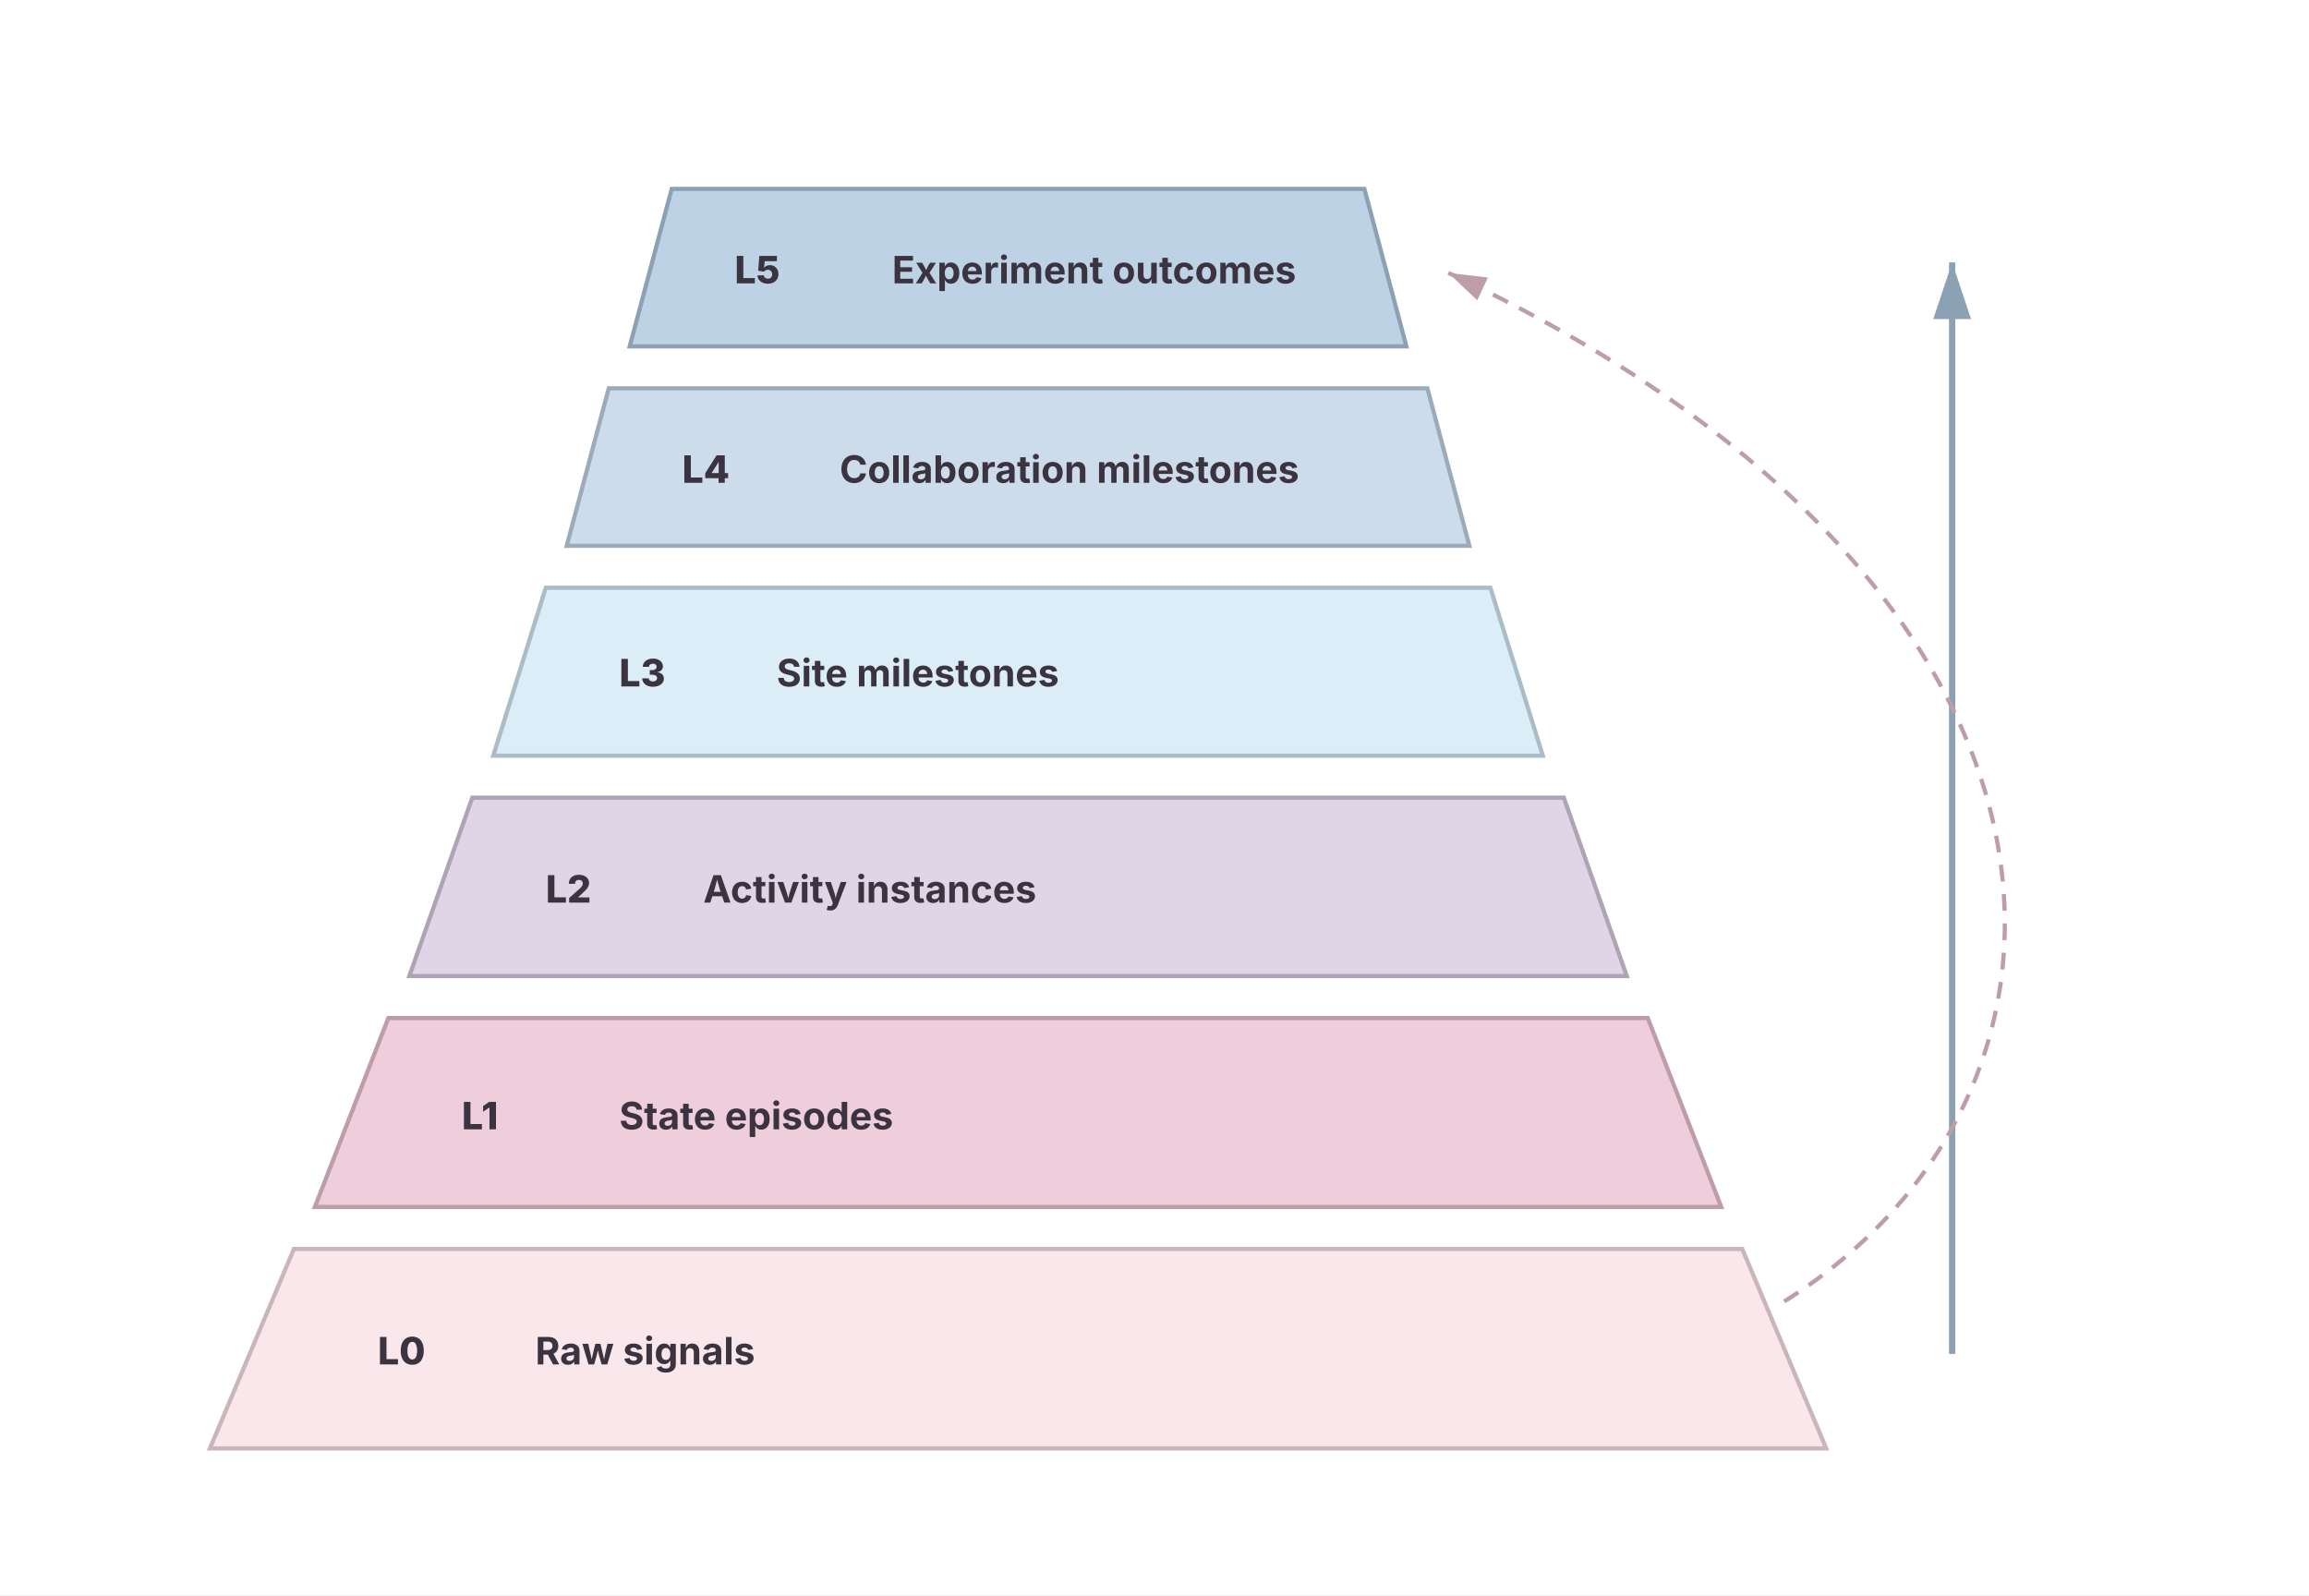
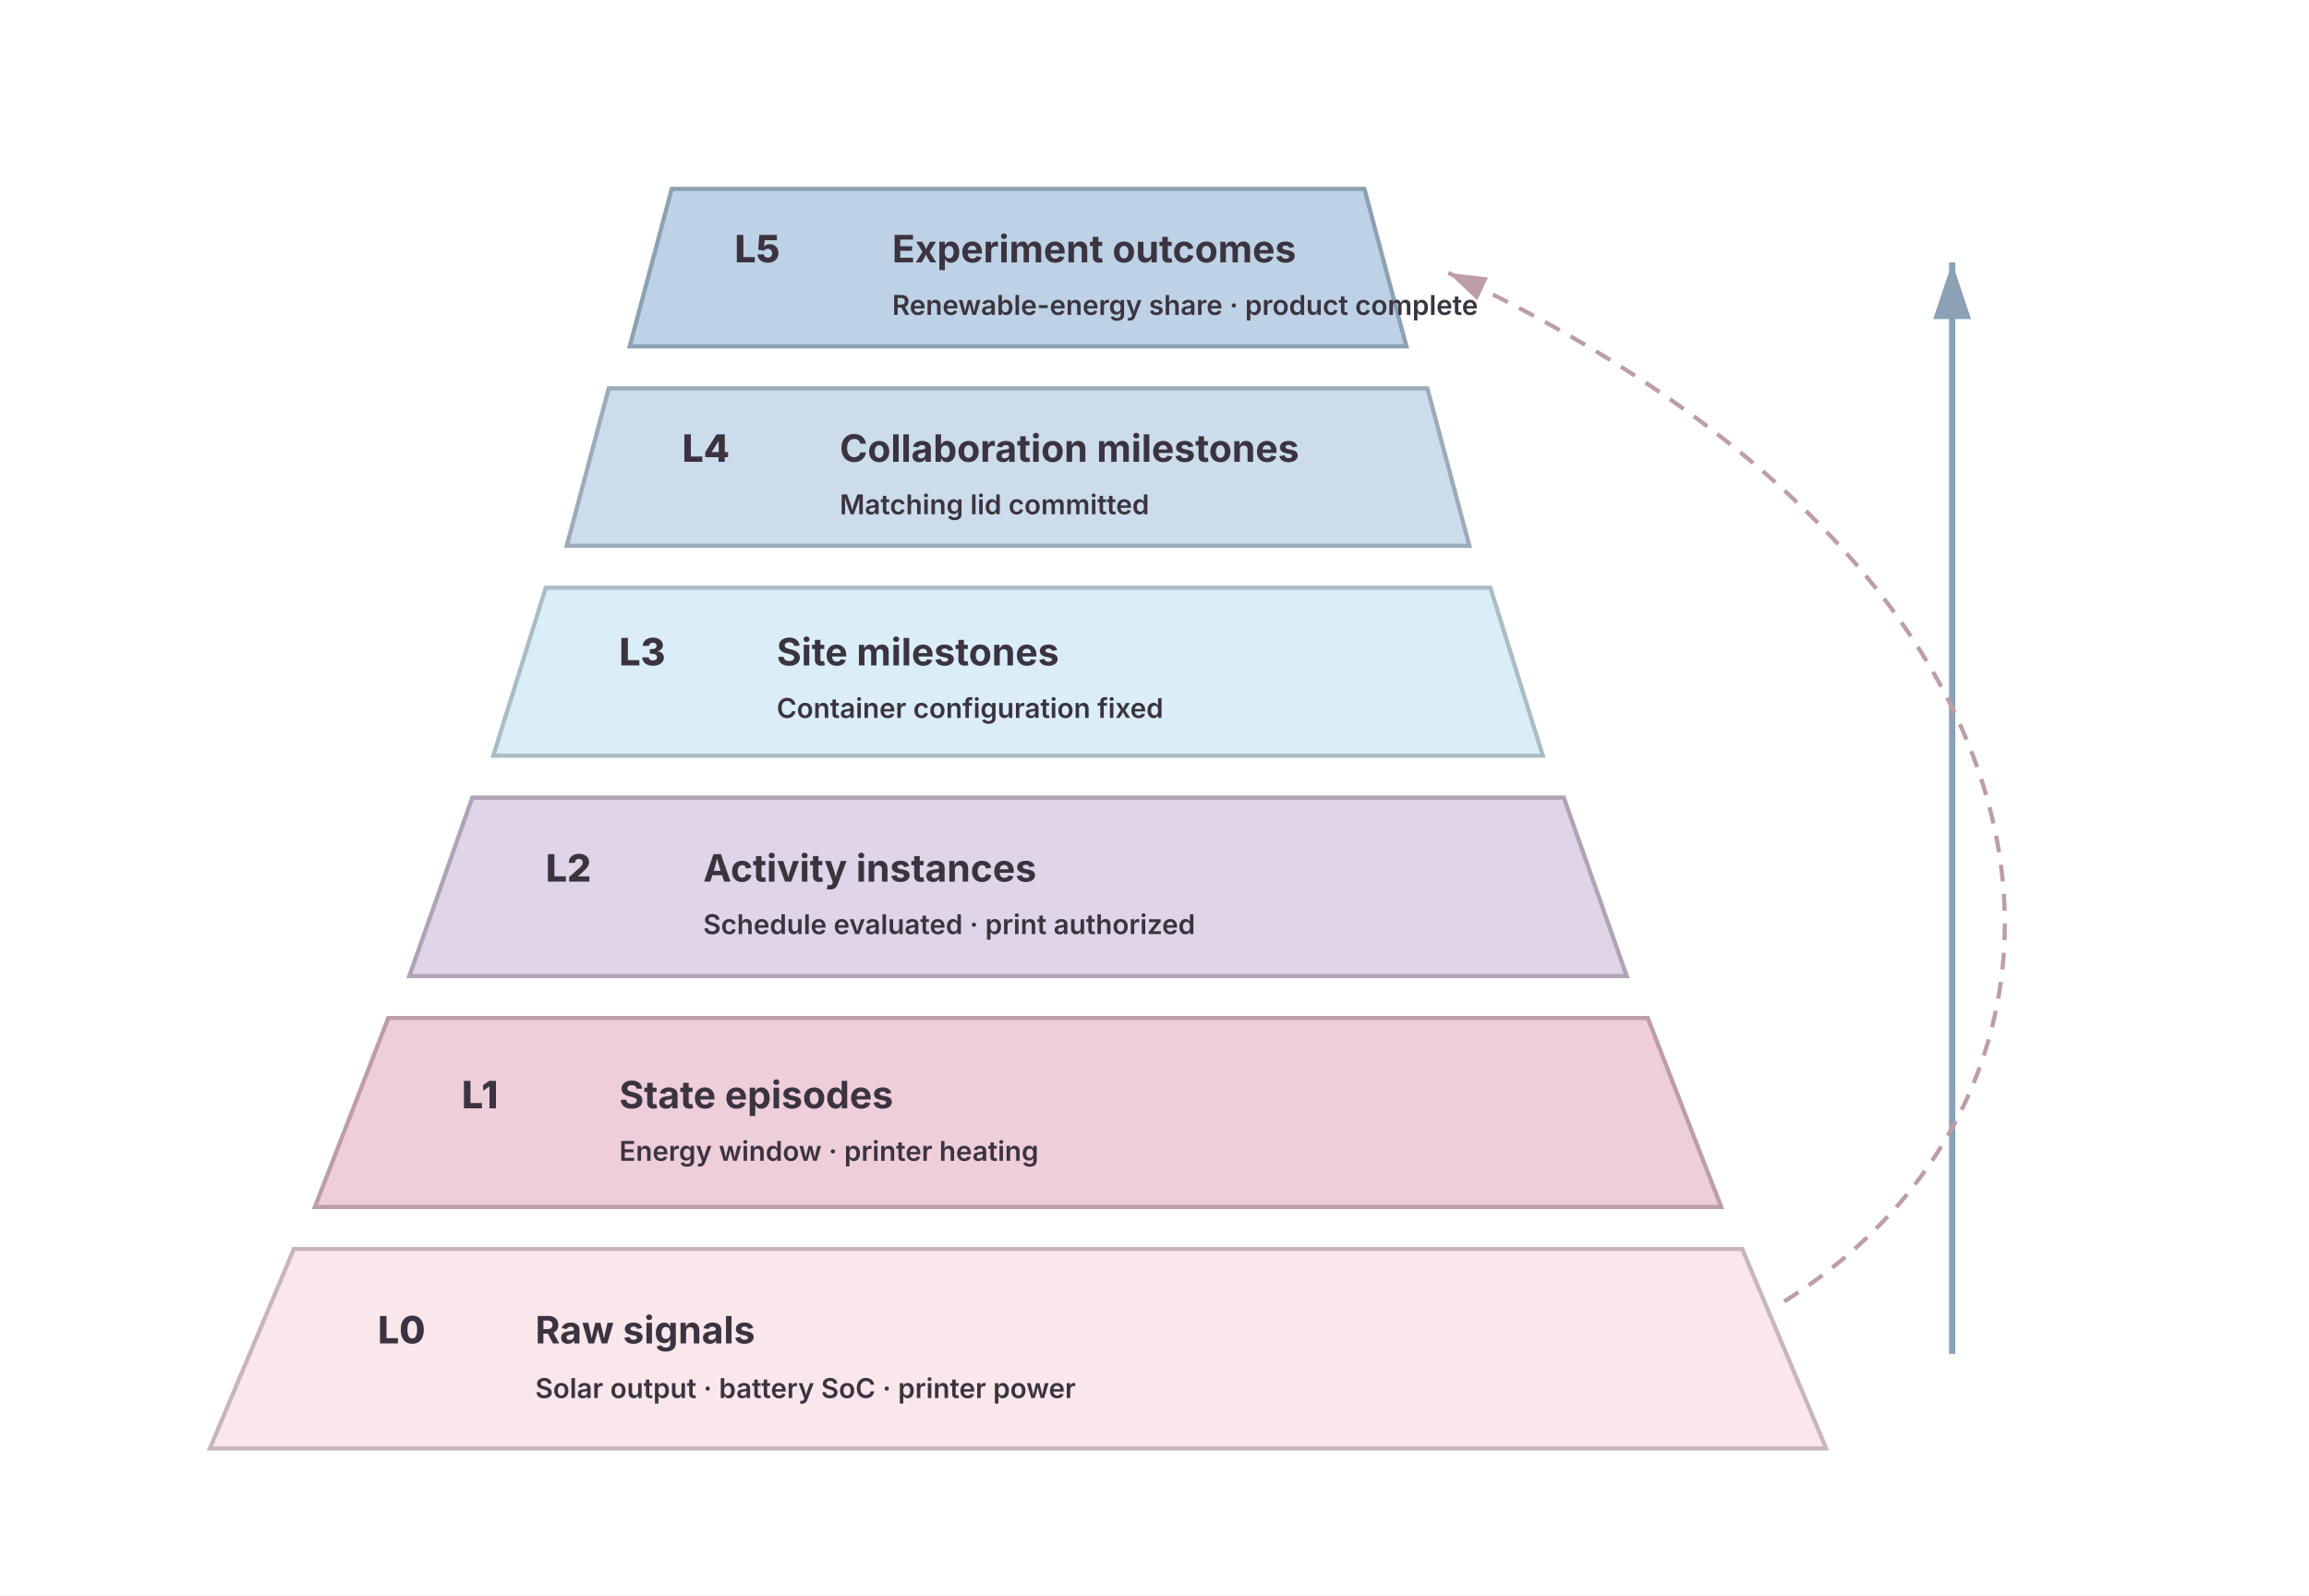
- <svg xmlns="http://www.w3.org/2000/svg" width="1100" height="760" viewBox="0 0 1100 760" role="img" aria-label="Six-level monitoring abstraction from raw signals to experiment outcomes">
+ <svg xmlns="http://www.w3.org/2000/svg" width="1100" height="760" viewBox="0 0 1100 760" role="img" aria-label="Six-level energy-aware monitoring abstraction from raw signals to experiment outcomes">
  <defs>
    <style>
-       text{font-family:Inter,Arial,sans-serif;fill:#3B3440}.level{font-size:18px;font-weight:800}.name{font-size:18px;font-weight:700}.flow{fill:none;stroke:#8CA1B3;stroke-width:3;marker-end:url(#arrow)}.lineage{fill:none;stroke:#BD9DA9;stroke-width:2;stroke-dasharray:8 6;marker-end:url(#rose-arrow)}
+       text{font-family:Inter,Arial,sans-serif;fill:#3B3440}.level{font-size:18px;font-weight:800}.name{font-size:18px;font-weight:700}.example{font-size:13px;font-weight:600}.flow{fill:none;stroke:#8CA1B3;stroke-width:3;marker-end:url(#arrow)}.lineage{fill:none;stroke:#BD9DA9;stroke-width:2;stroke-dasharray:8 6;marker-end:url(#rose-arrow)}
    </style>
    <marker id="arrow" markerWidth="10" markerHeight="10" refX="9" refY="3" orient="auto">
      <path d="M0 0L9 3L0 6Z" fill="#8CA1B3" />
    </marker>
    <marker id="rose-arrow" markerWidth="10" markerHeight="10" refX="9" refY="3" orient="auto">
      <path d="M0 0L9 3L0 6Z" fill="#BD9DA9" />
    </marker>
  </defs>
  <rect width="1100" height="760" fill="#FFFFFF" />
  <polygon points="100,690 870,690 830,595 140,595" fill="#FAE7EB" stroke="#C9B6BA" stroke-width="2" />
-   <text x="180" y="650" class="level">L0</text>
-   <text x="255" y="650" class="name">Raw signals</text>
+   <text x="180" y="640" class="level">L0</text>
+   <text x="255" y="640" class="name">Raw signals</text>
+   <text x="255" y="666" class="example">Solar output · battery SoC · printer power</text>
  <polygon points="150,575 820,575 785,485 185,485" fill="#EECEDA" stroke="#BD9DA9" stroke-width="2" />
-   <text x="220" y="538" class="level">L1</text>
-   <text x="295" y="538" class="name">State episodes</text>
+   <text x="220" y="528" class="level">L1</text>
+   <text x="295" y="528" class="name">State episodes</text>
+   <text x="295" y="553" class="example">Energy window · printer heating</text>
  <polygon points="195,465 775,465 745,380 225,380" fill="#E0D4E7" stroke="#AFA3B6" stroke-width="2" />
-   <text x="260" y="430" class="level">L2</text>
-   <text x="335" y="430" class="name">Activity instances</text>
+   <text x="260" y="420" class="level">L2</text>
+   <text x="335" y="420" class="name">Activity instances</text>
+   <text x="335" y="445" class="example">Schedule evaluated · print authorized</text>
  <polygon points="235,360 735,360 710,280 260,280" fill="#DBEEF7" stroke="#AABDC6" stroke-width="2" />
-   <text x="295" y="327" class="level">L3</text>
-   <text x="370" y="327" class="name">Site milestones</text>
+   <text x="295" y="317" class="level">L3</text>
+   <text x="370" y="317" class="name">Site milestones</text>
+   <text x="370" y="342" class="example">Container configuration fixed</text>
  <polygon points="270,260 700,260 680,185 290,185" fill="#CCDCEB" stroke="#9BABBA" stroke-width="2" />
-   <text x="325" y="230" class="level">L4</text>
-   <text x="400" y="230" class="name">Collaboration milestones</text>
+   <text x="325" y="220" class="level">L4</text>
+   <text x="400" y="220" class="name">Collaboration milestones</text>
+   <text x="400" y="245" class="example">Matching lid committed</text>
  <polygon points="300,165 670,165 650,90 320,90" fill="#BDD2E4" stroke="#8CA1B3" stroke-width="2" />
-   <text x="350" y="135" class="level">L5</text>
-   <text x="425" y="135" class="name">Experiment outcomes</text>
+   <text x="350" y="125" class="level">L5</text>
+   <text x="425" y="125" class="name">Experiment outcomes</text>
+   <text x="425" y="150" class="example">Renewable-energy share · product complete</text>
  <path d="M930 645V125" class="flow" />
  <path d="M850 620C1010 520 1010 280 690 130" class="lineage" />
</svg>
